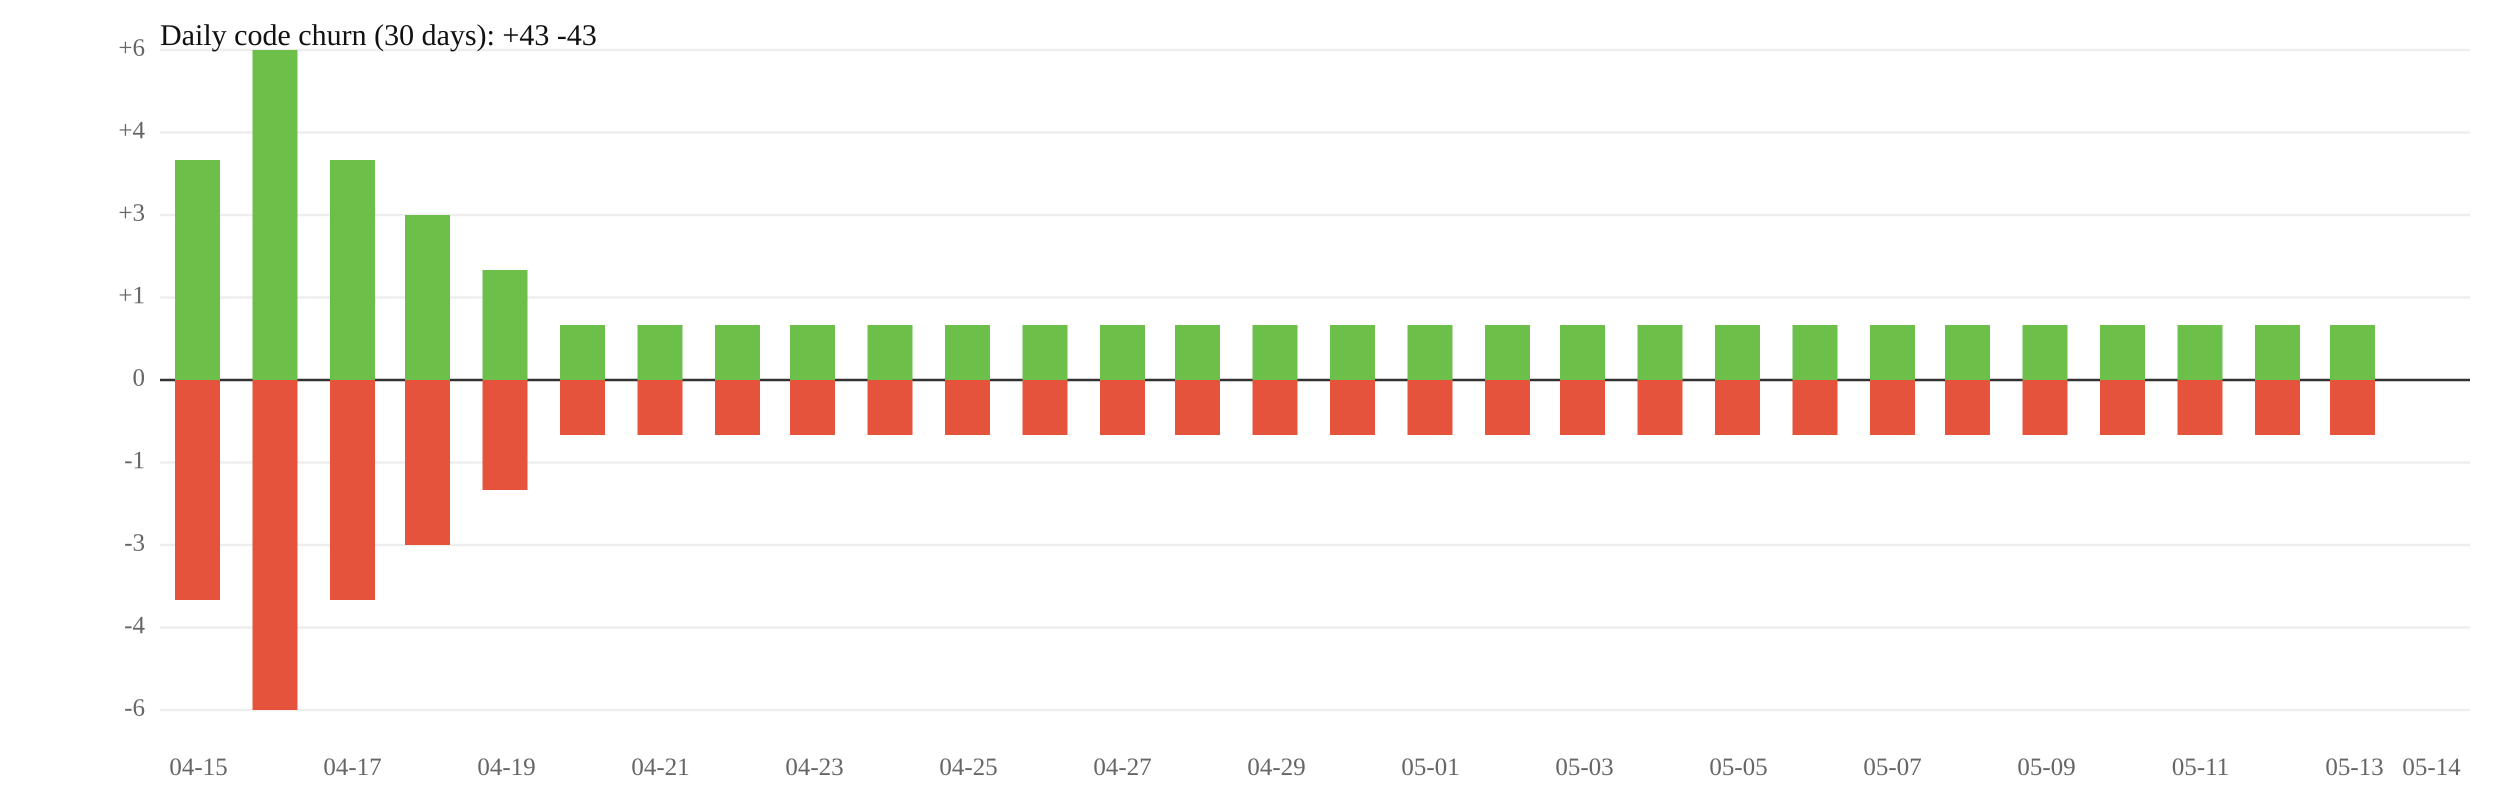
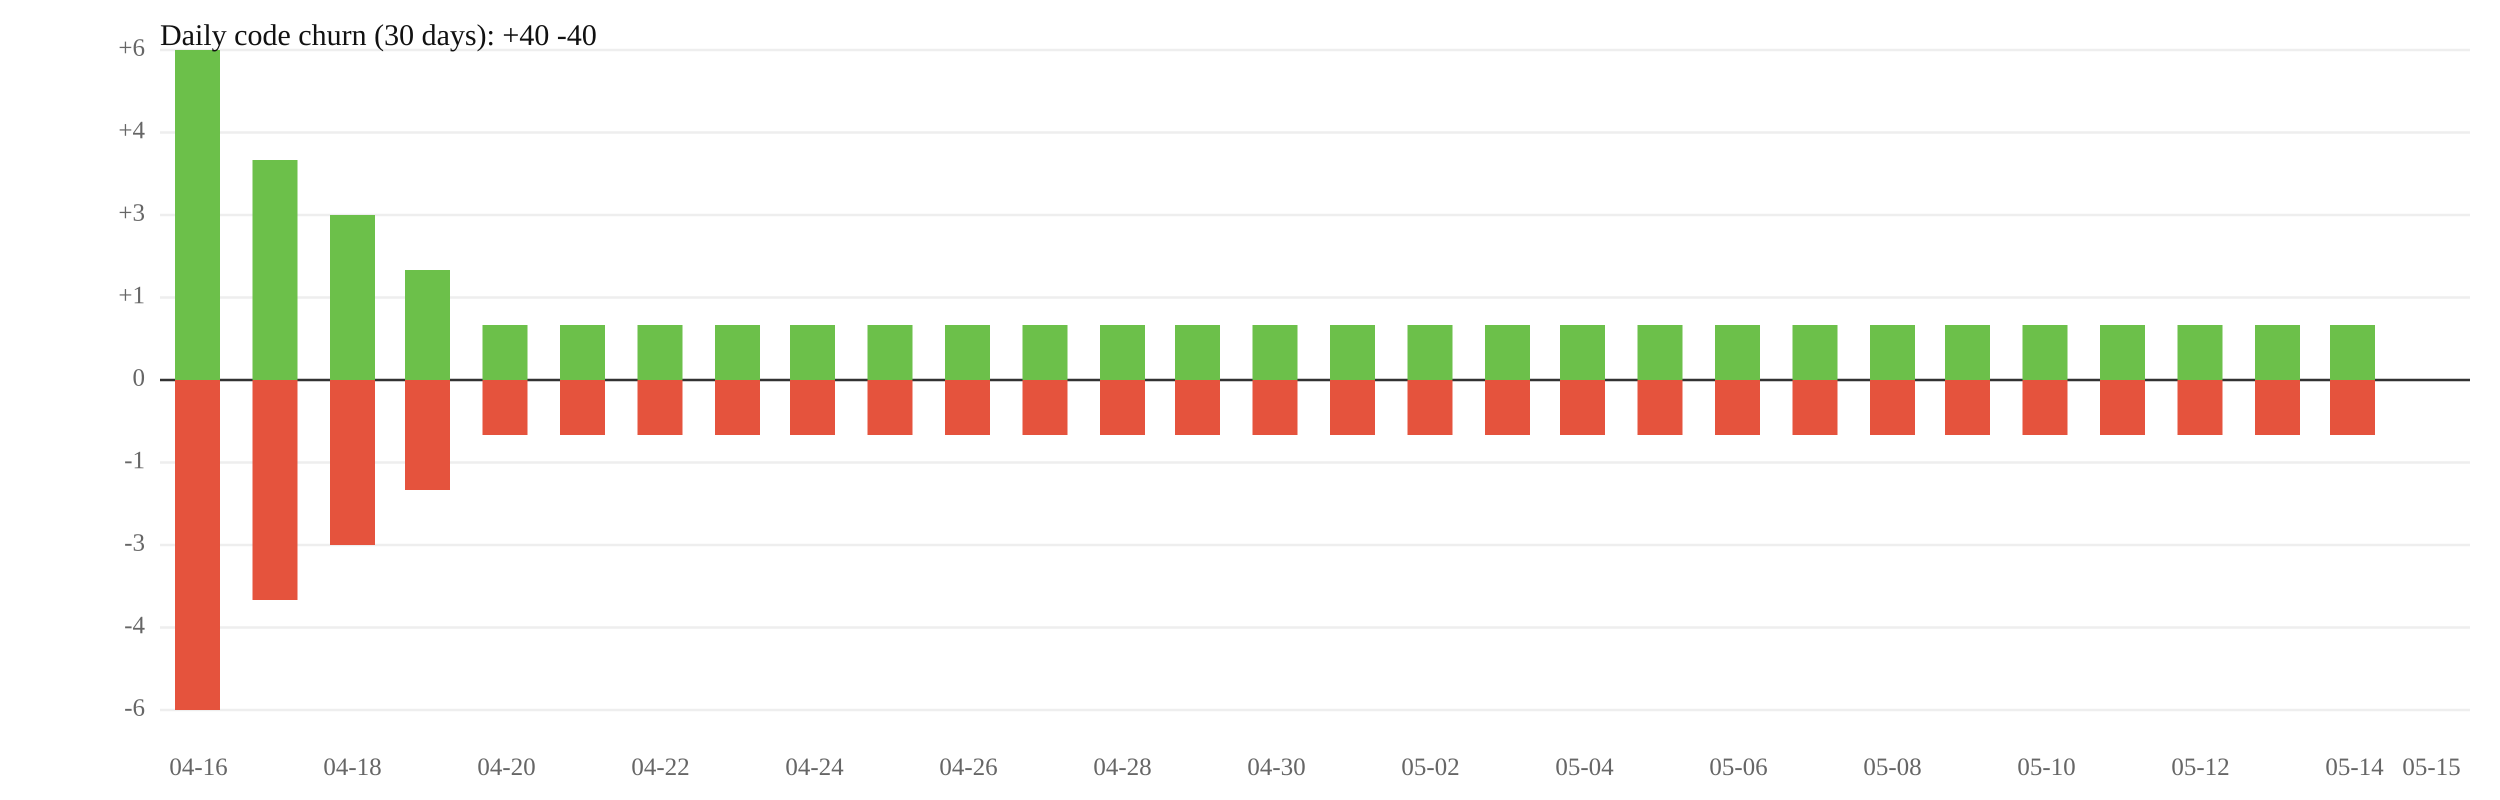
<svg xmlns="http://www.w3.org/2000/svg" width="1000" height="320" viewBox="0 0 1000 320">
  <rect width="100%" height="100%" fill="white" />
  <line x1="64" y1="119" x2="988" y2="119" stroke="#eee" />
  <line x1="64" y1="185" x2="988" y2="185" stroke="#eee" />
  <text x="58" y="119" font-size="10" text-anchor="end" dominant-baseline="middle" fill="#666">+1</text>
  <text x="58" y="185" font-size="10" text-anchor="end" dominant-baseline="middle" fill="#666">-1</text>
  <line x1="64" y1="86" x2="988" y2="86" stroke="#eee" />
  <line x1="64" y1="218" x2="988" y2="218" stroke="#eee" />
  <text x="58" y="86" font-size="10" text-anchor="end" dominant-baseline="middle" fill="#666">+3</text>
  <text x="58" y="218" font-size="10" text-anchor="end" dominant-baseline="middle" fill="#666">-3</text>
  <line x1="64" y1="53" x2="988" y2="53" stroke="#eee" />
  <line x1="64" y1="251" x2="988" y2="251" stroke="#eee" />
  <text x="58" y="53" font-size="10" text-anchor="end" dominant-baseline="middle" fill="#666">+4</text>
  <text x="58" y="251" font-size="10" text-anchor="end" dominant-baseline="middle" fill="#666">-4</text>
  <line x1="64" y1="20" x2="988" y2="20" stroke="#eee" />
  <line x1="64" y1="284" x2="988" y2="284" stroke="#eee" />
  <text x="58" y="20" font-size="10" text-anchor="end" dominant-baseline="middle" fill="#666">+6</text>
  <text x="58" y="284" font-size="10" text-anchor="end" dominant-baseline="middle" fill="#666">-6</text>
  <line x1="64" y1="152" x2="988" y2="152" stroke="#333" />
  <text x="58" y="152" font-size="10" text-anchor="end" dominant-baseline="middle" fill="#666">0</text>
-   <rect x="70" y="64" width="18" height="88" fill="#6cc04a" />
-   <rect x="70" y="152" width="18" height="88" fill="#e5533d" />
-   <rect x="101" y="20" width="18" height="132" fill="#6cc04a" />
-   <rect x="101" y="152" width="18" height="132" fill="#e5533d" />
-   <rect x="132" y="64" width="18" height="88" fill="#6cc04a" />
-   <rect x="132" y="152" width="18" height="88" fill="#e5533d" />
-   <rect x="162" y="86" width="18" height="66" fill="#6cc04a" />
-   <rect x="162" y="152" width="18" height="66" fill="#e5533d" />
-   <rect x="193" y="108" width="18" height="44" fill="#6cc04a" />
-   <rect x="193" y="152" width="18" height="44" fill="#e5533d" />
+   <rect x="70" y="20" width="18" height="132" fill="#6cc04a" />
+   <rect x="70" y="152" width="18" height="132" fill="#e5533d" />
+   <rect x="101" y="64" width="18" height="88" fill="#6cc04a" />
+   <rect x="101" y="152" width="18" height="88" fill="#e5533d" />
+   <rect x="132" y="86" width="18" height="66" fill="#6cc04a" />
+   <rect x="132" y="152" width="18" height="66" fill="#e5533d" />
+   <rect x="162" y="108" width="18" height="44" fill="#6cc04a" />
+   <rect x="162" y="152" width="18" height="44" fill="#e5533d" />
+   <rect x="193" y="130" width="18" height="22" fill="#6cc04a" />
+   <rect x="193" y="152" width="18" height="22" fill="#e5533d" />
  <rect x="224" y="130" width="18" height="22" fill="#6cc04a" />
  <rect x="224" y="152" width="18" height="22" fill="#e5533d" />
  <rect x="255" y="130" width="18" height="22" fill="#6cc04a" />
  <rect x="255" y="152" width="18" height="22" fill="#e5533d" />
  <rect x="286" y="130" width="18" height="22" fill="#6cc04a" />
  <rect x="286" y="152" width="18" height="22" fill="#e5533d" />
  <rect x="316" y="130" width="18" height="22" fill="#6cc04a" />
  <rect x="316" y="152" width="18" height="22" fill="#e5533d" />
  <rect x="347" y="130" width="18" height="22" fill="#6cc04a" />
  <rect x="347" y="152" width="18" height="22" fill="#e5533d" />
  <rect x="378" y="130" width="18" height="22" fill="#6cc04a" />
  <rect x="378" y="152" width="18" height="22" fill="#e5533d" />
  <rect x="409" y="130" width="18" height="22" fill="#6cc04a" />
  <rect x="409" y="152" width="18" height="22" fill="#e5533d" />
  <rect x="440" y="130" width="18" height="22" fill="#6cc04a" />
  <rect x="440" y="152" width="18" height="22" fill="#e5533d" />
  <rect x="470" y="130" width="18" height="22" fill="#6cc04a" />
  <rect x="470" y="152" width="18" height="22" fill="#e5533d" />
  <rect x="501" y="130" width="18" height="22" fill="#6cc04a" />
  <rect x="501" y="152" width="18" height="22" fill="#e5533d" />
  <rect x="532" y="130" width="18" height="22" fill="#6cc04a" />
  <rect x="532" y="152" width="18" height="22" fill="#e5533d" />
  <rect x="563" y="130" width="18" height="22" fill="#6cc04a" />
  <rect x="563" y="152" width="18" height="22" fill="#e5533d" />
  <rect x="594" y="130" width="18" height="22" fill="#6cc04a" />
  <rect x="594" y="152" width="18" height="22" fill="#e5533d" />
  <rect x="624" y="130" width="18" height="22" fill="#6cc04a" />
  <rect x="624" y="152" width="18" height="22" fill="#e5533d" />
  <rect x="655" y="130" width="18" height="22" fill="#6cc04a" />
  <rect x="655" y="152" width="18" height="22" fill="#e5533d" />
  <rect x="686" y="130" width="18" height="22" fill="#6cc04a" />
  <rect x="686" y="152" width="18" height="22" fill="#e5533d" />
  <rect x="717" y="130" width="18" height="22" fill="#6cc04a" />
  <rect x="717" y="152" width="18" height="22" fill="#e5533d" />
  <rect x="748" y="130" width="18" height="22" fill="#6cc04a" />
  <rect x="748" y="152" width="18" height="22" fill="#e5533d" />
  <rect x="778" y="130" width="18" height="22" fill="#6cc04a" />
  <rect x="778" y="152" width="18" height="22" fill="#e5533d" />
  <rect x="809" y="130" width="18" height="22" fill="#6cc04a" />
  <rect x="809" y="152" width="18" height="22" fill="#e5533d" />
  <rect x="840" y="130" width="18" height="22" fill="#6cc04a" />
  <rect x="840" y="152" width="18" height="22" fill="#e5533d" />
  <rect x="871" y="130" width="18" height="22" fill="#6cc04a" />
  <rect x="871" y="152" width="18" height="22" fill="#e5533d" />
  <rect x="902" y="130" width="18" height="22" fill="#6cc04a" />
  <rect x="902" y="152" width="18" height="22" fill="#e5533d" />
  <rect x="932" y="130" width="18" height="22" fill="#6cc04a" />
  <rect x="932" y="152" width="18" height="22" fill="#e5533d" />
-   <text x="79.4" y="310" font-size="10" text-anchor="middle" fill="#666">04-15</text>
-   <text x="141.0" y="310" font-size="10" text-anchor="middle" fill="#666">04-17</text>
-   <text x="202.6" y="310" font-size="10" text-anchor="middle" fill="#666">04-19</text>
-   <text x="264.2" y="310" font-size="10" text-anchor="middle" fill="#666">04-21</text>
-   <text x="325.8" y="310" font-size="10" text-anchor="middle" fill="#666">04-23</text>
-   <text x="387.4" y="310" font-size="10" text-anchor="middle" fill="#666">04-25</text>
-   <text x="449.0" y="310" font-size="10" text-anchor="middle" fill="#666">04-27</text>
-   <text x="510.6" y="310" font-size="10" text-anchor="middle" fill="#666">04-29</text>
-   <text x="572.2" y="310" font-size="10" text-anchor="middle" fill="#666">05-01</text>
-   <text x="633.8" y="310" font-size="10" text-anchor="middle" fill="#666">05-03</text>
-   <text x="695.4" y="310" font-size="10" text-anchor="middle" fill="#666">05-05</text>
-   <text x="757.0" y="310" font-size="10" text-anchor="middle" fill="#666">05-07</text>
-   <text x="818.6" y="310" font-size="10" text-anchor="middle" fill="#666">05-09</text>
-   <text x="880.2" y="310" font-size="10" text-anchor="middle" fill="#666">05-11</text>
-   <text x="941.8" y="310" font-size="10" text-anchor="middle" fill="#666">05-13</text>
-   <text x="972.6" y="310" font-size="10" text-anchor="middle" fill="#666">05-14</text>
-   <text x="64" y="18" font-size="12" fill="#111">Daily code churn (30 days): +43  -43</text>
+   <text x="79.4" y="310" font-size="10" text-anchor="middle" fill="#666">04-16</text>
+   <text x="141.0" y="310" font-size="10" text-anchor="middle" fill="#666">04-18</text>
+   <text x="202.6" y="310" font-size="10" text-anchor="middle" fill="#666">04-20</text>
+   <text x="264.2" y="310" font-size="10" text-anchor="middle" fill="#666">04-22</text>
+   <text x="325.8" y="310" font-size="10" text-anchor="middle" fill="#666">04-24</text>
+   <text x="387.4" y="310" font-size="10" text-anchor="middle" fill="#666">04-26</text>
+   <text x="449.0" y="310" font-size="10" text-anchor="middle" fill="#666">04-28</text>
+   <text x="510.6" y="310" font-size="10" text-anchor="middle" fill="#666">04-30</text>
+   <text x="572.2" y="310" font-size="10" text-anchor="middle" fill="#666">05-02</text>
+   <text x="633.8" y="310" font-size="10" text-anchor="middle" fill="#666">05-04</text>
+   <text x="695.4" y="310" font-size="10" text-anchor="middle" fill="#666">05-06</text>
+   <text x="757.0" y="310" font-size="10" text-anchor="middle" fill="#666">05-08</text>
+   <text x="818.6" y="310" font-size="10" text-anchor="middle" fill="#666">05-10</text>
+   <text x="880.2" y="310" font-size="10" text-anchor="middle" fill="#666">05-12</text>
+   <text x="941.8" y="310" font-size="10" text-anchor="middle" fill="#666">05-14</text>
+   <text x="972.6" y="310" font-size="10" text-anchor="middle" fill="#666">05-15</text>
+   <text x="64" y="18" font-size="12" fill="#111">Daily code churn (30 days): +40  -40</text>
</svg>
